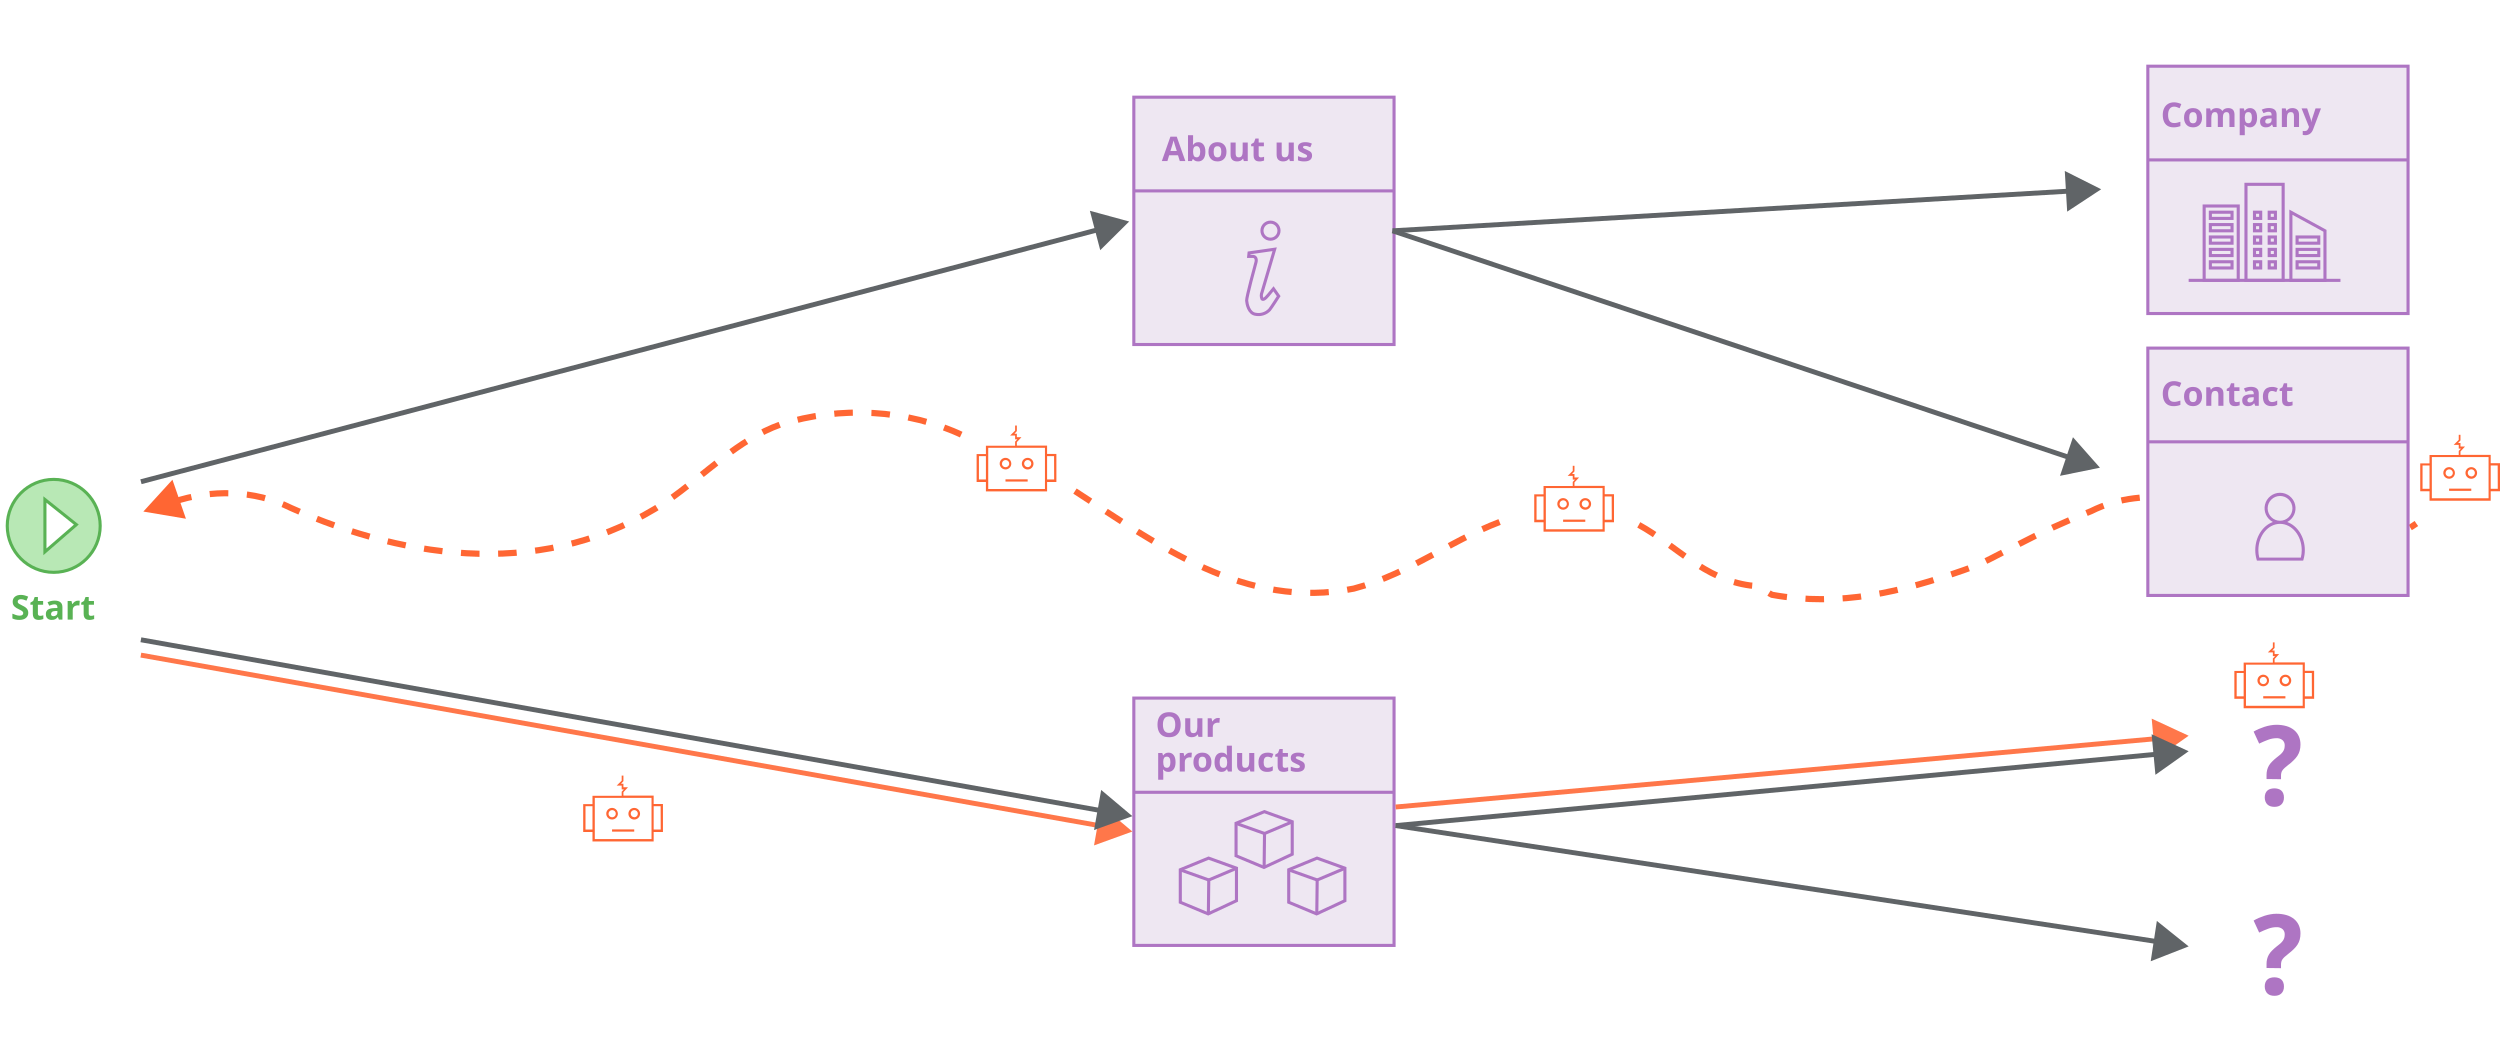
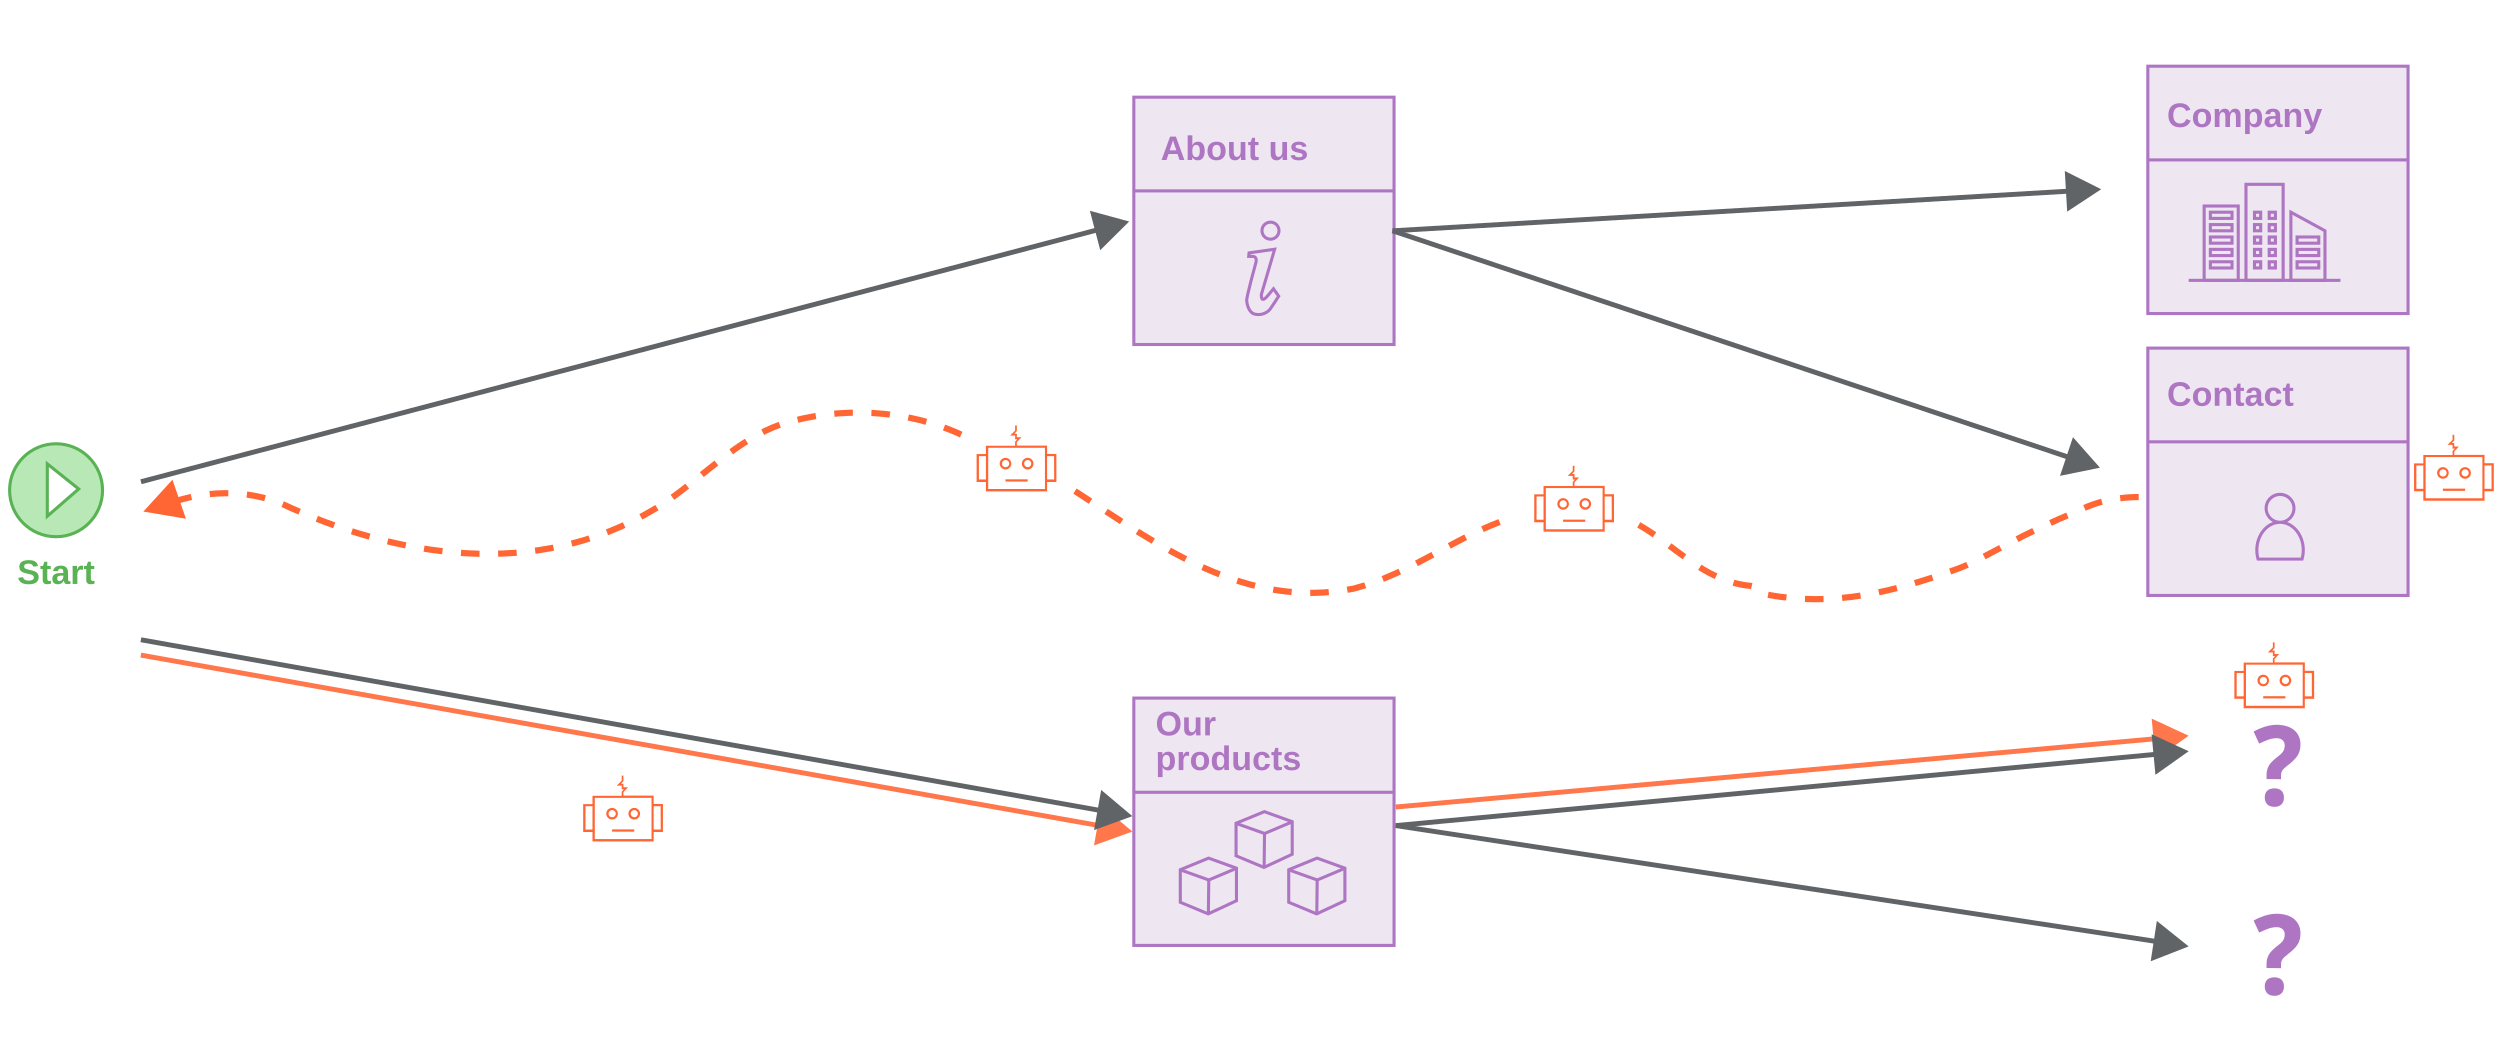
<svg xmlns="http://www.w3.org/2000/svg" width="807" height="340" viewBox="0 0 807 340">
-   <g>
-     <path d="M731.64,251.47v-1.3a6.26,6.26,0,0,1,.19-1.62,5.4,5.4,0,0,1,.56-1.39,6.26,6.26,0,0,1,1-1.28,14.74,14.74,0,0,1,1.44-1.3c.5-.38.91-.73,1.25-1a5.66,5.66,0,0,0,.83-.91,3.28,3.28,0,0,0,.46-.94,4.34,4.34,0,0,0,.14-1.14,2.19,2.19,0,0,0-.68-1.65,2.86,2.86,0,0,0-2.07-.65,7.72,7.72,0,0,0-2.61.51,29.9,29.9,0,0,0-2.89,1.24l-1.79-3.88c.5-.29,1-.57,1.64-.84s1.21-.49,1.85-.7a14.46,14.46,0,0,1,1.94-.48,10.75,10.75,0,0,1,1.93-.18,11.55,11.55,0,0,1,3.24.43,7,7,0,0,1,2.44,1.26,5.58,5.58,0,0,1,1.54,2,6.4,6.4,0,0,1,.54,2.69,7.44,7.44,0,0,1-.25,2,5.92,5.92,0,0,1-.73,1.62,8,8,0,0,1-1.21,1.44c-.49.46-1,1-1.7,1.47-.49.38-.89.72-1.2,1a4.71,4.71,0,0,0-.73.81,2.28,2.28,0,0,0-.36.8,4,4,0,0,0-.1,1v1.05Zm-.58,6a3.62,3.62,0,0,1,.24-1.4,2.34,2.34,0,0,1,.66-.92,2.46,2.46,0,0,1,1-.51,4.39,4.39,0,0,1,1.22-.16,4.08,4.08,0,0,1,1.17.16,2.49,2.49,0,0,1,1,.51,2.34,2.34,0,0,1,.66.92,3.44,3.44,0,0,1,.25,1.4,3.29,3.29,0,0,1-.25,1.35,2.53,2.53,0,0,1-1.64,1.47,4.08,4.08,0,0,1-1.17.16,4.39,4.39,0,0,1-1.22-.16,2.52,2.52,0,0,1-1.65-1.47A3.46,3.46,0,0,1,731.06,257.49Z" fill="#ae75c3" />
-     <path d="M731.64,312.47v-1.3a6.26,6.26,0,0,1,.19-1.62,5.4,5.4,0,0,1,.56-1.39,6.26,6.26,0,0,1,1-1.28,14.74,14.74,0,0,1,1.44-1.3c.5-.38.91-.73,1.25-1a5.66,5.66,0,0,0,.83-.91,3.28,3.28,0,0,0,.46-.94,4.34,4.34,0,0,0,.14-1.14,2.19,2.19,0,0,0-.68-1.65,2.86,2.86,0,0,0-2.07-.65,7.72,7.72,0,0,0-2.61.51,29.9,29.9,0,0,0-2.89,1.24l-1.79-3.88c.5-.29,1-.57,1.64-.84s1.21-.49,1.85-.7a14.46,14.46,0,0,1,1.94-.48,10.75,10.75,0,0,1,1.93-.18,11.55,11.55,0,0,1,3.24.43,7,7,0,0,1,2.44,1.26,5.58,5.58,0,0,1,1.54,2,6.4,6.4,0,0,1,.54,2.69,7.44,7.44,0,0,1-.25,2,5.92,5.92,0,0,1-.73,1.62,8,8,0,0,1-1.21,1.44c-.49.46-1,.95-1.7,1.47-.49.38-.89.72-1.2,1a4.71,4.71,0,0,0-.73.81,2.28,2.28,0,0,0-.36.8,4,4,0,0,0-.1,1v1.05Zm-.58,6a3.62,3.62,0,0,1,.24-1.4,2.34,2.34,0,0,1,.66-.92,2.46,2.46,0,0,1,1-.51,4.39,4.39,0,0,1,1.22-.16,4.08,4.08,0,0,1,1.17.16,2.49,2.49,0,0,1,1,.51,2.34,2.34,0,0,1,.66.92,3.44,3.44,0,0,1,.25,1.4,3.29,3.29,0,0,1-.25,1.35,2.53,2.53,0,0,1-1.64,1.47,4.08,4.08,0,0,1-1.17.16,4.39,4.39,0,0,1-1.22-.16,2.52,2.52,0,0,1-1.65-1.47A3.46,3.46,0,0,1,731.06,318.49Z" fill="#ae75c3" />
-     <rect x="366" y="31.37" width="84" height="79.84" fill="#eee7f2" stroke="#ae75c3" stroke-miterlimit="10" />
-     <line x1="366" y1="61.62" x2="450" y2="61.62" fill="none" stroke="#ae75c3" stroke-miterlimit="10" />
-     <g>
-       <circle cx="410.11" cy="74.46" r="2.75" fill="#eee7f2" stroke="#ae75c3" stroke-miterlimit="10" />
-       <path d="M403.2,81.64l8.26-1.19s-3.83,13-4.09,13.91a2.7,2.7,0,0,0,0,2.12c.29.33.89.18,2-1.19s1.71-2.08,1.71-2.08l1.68,2.39s-2.31,3.62-2.94,4.4a4.9,4.9,0,0,1-4.4,1.47c-2.34-.23-2.92-3.39-3-4.44s2.71-11.32,3-12.33-.07-2-1.12-1.94l-1.22,0Z" fill="#eee7f2" stroke="#ae75c3" stroke-miterlimit="10" />
-     </g>
-     <rect x="693.32" y="21.37" width="84" height="79.84" fill="#eee7f2" stroke="#ae75c3" stroke-miterlimit="10" />
-     <line x1="693.32" y1="51.62" x2="777.32" y2="51.62" fill="none" stroke="#ae75c3" stroke-miterlimit="10" />
-     <g>
-       <line x1="706.5" y1="90.5" x2="755.5" y2="90.5" fill="none" stroke="#ae75c3" stroke-miterlimit="10" />
-       <rect x="711.5" y="66.5" width="11" height="24" fill="none" stroke="#ae75c3" stroke-miterlimit="10" />
-       <rect x="725" y="59.5" width="12" height="31" fill="none" stroke="#ae75c3" stroke-miterlimit="10" />
-       <polygon points="750.5 90.5 739.5 90.5 739.5 68.5 750.5 74.5 750.5 90.5" fill="none" stroke="#ae75c3" stroke-miterlimit="10" />
-       <rect x="713.5" y="72.5" width="7" height="2" fill="none" stroke="#ae75c3" stroke-miterlimit="10" />
-       <rect x="713.5" y="68.5" width="7" height="2" fill="none" stroke="#ae75c3" stroke-miterlimit="10" />
-       <rect x="713.5" y="80.5" width="7" height="2" fill="none" stroke="#ae75c3" stroke-miterlimit="10" />
-       <rect x="713.5" y="76.5" width="7" height="2" fill="none" stroke="#ae75c3" stroke-miterlimit="10" />
-       <rect x="713.5" y="84.5" width="7" height="2" fill="none" stroke="#ae75c3" stroke-miterlimit="10" />
-       <rect x="727.75" y="72.5" width="2" height="2" fill="none" stroke="#ae75c3" stroke-miterlimit="10" />
-       <rect x="727.75" y="68.5" width="2" height="2" fill="none" stroke="#ae75c3" stroke-miterlimit="10" />
-       <rect x="727.75" y="80.5" width="2" height="2" fill="none" stroke="#ae75c3" stroke-miterlimit="10" />
-       <rect x="727.75" y="76.5" width="2" height="2" fill="none" stroke="#ae75c3" stroke-miterlimit="10" />
-       <rect x="727.75" y="84.5" width="2" height="2" fill="none" stroke="#ae75c3" stroke-miterlimit="10" />
-       <rect x="732.5" y="72.5" width="2" height="2" fill="none" stroke="#ae75c3" stroke-miterlimit="10" />
-       <rect x="732.5" y="68.5" width="2" height="2" fill="none" stroke="#ae75c3" stroke-miterlimit="10" />
-       <rect x="732.5" y="80.5" width="2" height="2" fill="none" stroke="#ae75c3" stroke-miterlimit="10" />
-       <rect x="732.5" y="76.5" width="2" height="2" fill="none" stroke="#ae75c3" stroke-miterlimit="10" />
-       <rect x="732.5" y="84.5" width="2" height="2" fill="none" stroke="#ae75c3" stroke-miterlimit="10" />
-       <rect x="741.5" y="80.5" width="7" height="2" fill="none" stroke="#ae75c3" stroke-miterlimit="10" />
-       <rect x="741.5" y="76.5" width="7" height="2" fill="none" stroke="#ae75c3" stroke-miterlimit="10" />
-       <rect x="741.5" y="84.5" width="7" height="2" fill="none" stroke="#ae75c3" stroke-miterlimit="10" />
-     </g>
-     <g>
-       <path d="M792.45,152.67a1.88,1.88,0,1,0-1.88,1.87A1.88,1.88,0,0,0,792.45,152.67Zm-3,0a1.16,1.16,0,1,1,1.15,1.15A1.15,1.15,0,0,1,789.42,152.67Z" fill="#f63" />
-       <path d="M797.73,150.79a1.88,1.88,0,1,0,1.88,1.88A1.88,1.88,0,0,0,797.73,150.79Zm0,3a1.15,1.15,0,1,1,1.16-1.15A1.16,1.16,0,0,1,797.73,153.82Z" fill="#f63" />
-       <path d="M807,149.53h-3v-2.7h-9.76v-1.11l1.48-1.59h-1.48V143h-.78l.78-.84v-1.8h-.56V142l-1.63,1.6h1.63v1.21h.72l-.72.75v1.32h-9.43v2.7h-3v9h3v3.05H804v-3.05h3Zm-25,8.25v-7.53h2.25v7.53Zm21.28,3.06H785V147.55h18.31v13.29Zm3-3.06H804v-7.53h2.25Z" fill="#f63" />
-       <rect x="790.57" y="157.73" width="7.16" height="0.72" fill="#f63" />
-     </g>
-     <polygon points="46.27 165.13 55.66 154.85 60.02 167.45 46.27 165.13" fill="#f63" />
-     <g>
-       <path d="M732.45,219.67a1.88,1.88,0,1,0-1.88,1.87A1.88,1.88,0,0,0,732.45,219.67Zm-3,0a1.16,1.16,0,1,1,1.15,1.15A1.15,1.15,0,0,1,729.42,219.67Z" fill="#f63" />
-       <path d="M737.73,217.79a1.88,1.88,0,1,0,1.88,1.88A1.88,1.88,0,0,0,737.73,217.79Zm0,3a1.15,1.15,0,1,1,1.16-1.15A1.16,1.16,0,0,1,737.73,220.82Z" fill="#f63" />
-       <path d="M747,216.53h-3v-2.7h-9.76v-1.11l1.48-1.59h-1.48V210h-.78l.78-.84v-1.8h-.56V209l-1.63,1.6h1.63v1.21h.72l-.72.75v1.32h-9.43v2.7h-3v9h3v3.05H744v-3.05h3Zm-25,8.25v-7.53h2.25v7.53Zm21.28,3.06H725V214.55h18.31v13.29Zm3-3.06H744v-7.53h2.25Z" fill="#f63" />
-       <rect x="730.57" y="224.73" width="7.16" height="0.72" fill="#f63" />
-     </g>
-     <g>
-       <path d="M506.45,162.67a1.88,1.88,0,1,0-1.88,1.87A1.88,1.88,0,0,0,506.45,162.67Zm-3,0a1.16,1.16,0,1,1,1.15,1.15A1.15,1.15,0,0,1,503.42,162.67Z" fill="#f63" />
-       <path d="M511.73,160.79a1.88,1.88,0,1,0,1.88,1.88A1.88,1.88,0,0,0,511.73,160.79Zm0,3a1.15,1.15,0,1,1,1.16-1.15A1.16,1.16,0,0,1,511.73,163.82Z" fill="#f63" />
-       <path d="M521,159.53h-3v-2.7h-9.76v-1.11l1.48-1.59h-1.48V153h-.78l.78-.84v-1.8h-.56V152l-1.63,1.6h1.63v1.21h.72l-.72.75v1.32h-9.43v2.7h-3v9h3v3.05H518v-3.05h3Zm-25,8.25v-7.53h2.25v7.53Zm21.28,3.06H499V157.55h18.31v13.29Zm3-3.06H518v-7.53h2.25Z" fill="#f63" />
-       <rect x="504.57" y="167.73" width="7.16" height="0.72" fill="#f63" />
-     </g>
-     <path d="M529,169.43C541,176,550,187,565,189c3,0,5,2,7,3,22,4,42-1,62-8,6-2,11-5,17-8a255.71,255.71,0,0,1,24-11c18-9,39-3,57,4,15,5,34,10,48,0" fill="none" stroke="#f63" stroke-miterlimit="10" stroke-width="2" stroke-dasharray="6" />
-     <path d="M347,158.52C374,176,402,197,437,190c19-5,33-17,50.55-22.73" fill="none" stroke="#f63" stroke-miterlimit="10" stroke-width="2" stroke-dasharray="6" />
-     <path d="M56,162c12-4,26-4,38,2,38,17,83,23,121-2,13-9,23-20,37-25,19-6,41-5,59,3.63" fill="none" stroke="#f63" stroke-miterlimit="10" stroke-width="2" stroke-dasharray="6" />
-     <path d="M17.34,154.75a15,15,0,1,0,15,15A15,15,0,0,0,17.34,154.75ZM14.5,178.13V161.24l10.14,8.1Z" fill="#b8e8b5" stroke="#59b254" stroke-miterlimit="10" />
-     <rect x="693.32" y="112.37" width="84" height="79.84" fill="#eee7f2" stroke="#ae75c3" stroke-miterlimit="10" />
-     <line x1="693.32" y1="142.62" x2="777.32" y2="142.62" fill="none" stroke="#ae75c3" stroke-miterlimit="10" />
-     <path d="M738.31,168.5a5,5,0,1,0-4.62,0c-3.29,1.18-5.69,4.81-5.69,9.1a10.89,10.89,0,0,0,.43,3l.1.36h14.94l.1-.36a10.89,10.89,0,0,0,.43-3C744,173.31,741.6,169.68,738.31,168.5ZM732,164.1a4,4,0,1,1,4,4A4,4,0,0,1,732,164.1ZM742.71,180H729.29a10.3,10.3,0,0,1-.29-2.4c0-4.69,3.14-8.5,7-8.5s7,3.81,7,8.5A10.3,10.3,0,0,1,742.71,180Z" fill="#ae75c3" />
-     <g>
-       <path d="M199.45,262.67a1.88,1.88,0,1,0-1.88,1.87A1.88,1.88,0,0,0,199.45,262.67Zm-3,0a1.16,1.16,0,1,1,1.15,1.15A1.15,1.15,0,0,1,196.42,262.67Z" fill="#f63" />
-       <path d="M204.73,260.79a1.88,1.88,0,1,0,1.88,1.88A1.88,1.88,0,0,0,204.73,260.79Zm0,3a1.15,1.15,0,1,1,1.16-1.15A1.16,1.16,0,0,1,204.73,263.82Z" fill="#f63" />
-       <path d="M214,259.53h-3v-2.7h-9.76v-1.11l1.48-1.59h-1.48V253h-.78l.78-.84v-1.8h-.56V252l-1.63,1.6h1.63v1.21h.72l-.72.75v1.32h-9.43v2.7h-3v9h3v3.05H211v-3.05h3Zm-25,8.25v-7.53h2.25v7.53Zm21.28,3.06H192V257.55h18.31v13.29Zm3-3.06H211v-7.53h2.25Z" fill="#f63" />
-       <rect x="197.57" y="267.73" width="7.16" height="0.72" fill="#f63" />
-     </g>
-     <rect x="366" y="225.34" width="84" height="79.84" fill="#eee7f2" stroke="#ae75c3" stroke-miterlimit="10" />
-     <line x1="366" y1="255.75" x2="450" y2="255.75" fill="none" stroke="#ae75c3" stroke-miterlimit="10" />
-     <g>
-       <polygon points="381 280.75 390.13 277 399.13 280.25 399.13 290.75 390 295 381 291.25 381 280.75" fill="none" stroke="#ae75c3" stroke-miterlimit="10" />
-       <polyline points="399.06 280.31 390.19 284.06 390.06 295" fill="none" stroke="#ae75c3" stroke-miterlimit="10" />
-       <line x1="381.06" y1="280.81" x2="390.19" y2="284.06" fill="none" stroke="#ae75c3" stroke-miterlimit="10" />
-     </g>
-     <g>
-       <polygon points="399 265.75 408.13 262 417.13 265.25 417.13 275.75 408 280 399 276.25 399 265.75" fill="none" stroke="#ae75c3" stroke-miterlimit="10" />
-       <polyline points="417.06 265.31 408.19 269.06 408.06 280" fill="none" stroke="#ae75c3" stroke-miterlimit="10" />
-       <line x1="399.06" y1="265.81" x2="408.19" y2="269.06" fill="none" stroke="#ae75c3" stroke-miterlimit="10" />
-     </g>
-     <g>
-       <polygon points="416 280.75 425.13 277 434.13 280.25 434.13 290.75 425 295 416 291.25 416 280.75" fill="none" stroke="#ae75c3" stroke-miterlimit="10" />
-       <polyline points="434.06 280.31 425.19 284.06 425.06 295" fill="none" stroke="#ae75c3" stroke-miterlimit="10" />
-       <line x1="416.06" y1="280.81" x2="425.19" y2="284.06" fill="none" stroke="#ae75c3" stroke-miterlimit="10" />
-     </g>
-     <text transform="translate(3.5 200)" font-size="11" fill="#59b254" font-family="DroidSans-Bold, Droid Sans" font-weight="700">Start</text>
-     <text transform="translate(375.04 52)" font-size="11" fill="#ae75c3" font-family="DroidSans-Bold, Droid Sans" font-weight="700">About us</text>
-     <text transform="translate(697.5 131)" font-size="11" fill="#ae75c3" font-family="DroidSans-Bold, Droid Sans" font-weight="700">Contact</text>
-     <text transform="translate(697.5 41)" font-size="11" fill="#ae75c3" font-family="DroidSans-Bold, Droid Sans" font-weight="700">Company</text>
-     <text transform="translate(373 237.86)" font-size="11" fill="#ae75c3" font-family="DroidSans-Bold, Droid Sans" font-weight="700">Our<tspan x="0" y="11.2">products</tspan>
-     </text>
-     <polygon points="45.7 156.27 353.69 75.17 355.16 80.76 364.5 71.5 351.81 68.04 353.28 73.63 45.3 154.73 45.7 156.27" fill="#606467" />
-     <polygon points="45.33 212.25 354.16 267.2 353.15 272.9 365.52 268.42 355.45 259.95 354.44 265.64 45.61 210.69 45.33 212.25" fill="#ff774a" />
-     <polygon points="45.34 207.3 354.17 262.25 353.16 267.94 365.53 263.46 355.46 254.99 354.45 260.69 45.62 205.74 45.34 207.3" fill="#606467" />
-     <polygon points="449.55 75.29 666.94 62.55 667.28 68.32 678.26 61.09 666.51 55.19 666.85 60.96 449.45 73.71 449.55 75.29" fill="#606467" />
-     <polygon points="449.25 75.25 666.81 148.12 664.97 153.6 677.86 150.98 669.15 141.13 667.31 146.61 449.75 73.75 449.25 75.25" fill="#606467" />
-     <g>
-       <path d="M326.45,149.67a1.88,1.88,0,1,0-1.88,1.87A1.88,1.88,0,0,0,326.45,149.67Zm-3,0a1.16,1.16,0,1,1,1.15,1.15A1.15,1.15,0,0,1,323.42,149.67Z" fill="#f63" />
-       <path d="M331.73,147.79a1.88,1.88,0,1,0,1.88,1.88A1.88,1.88,0,0,0,331.73,147.79Zm0,3a1.15,1.15,0,1,1,1.16-1.15A1.16,1.16,0,0,1,331.73,150.82Z" fill="#f63" />
-       <path d="M341,146.53h-3v-2.7h-9.76v-1.11l1.48-1.59h-1.48V140h-.78l.78-.84v-1.8h-.56V139l-1.63,1.6h1.63v1.21h.72l-.72.75v1.32h-9.43v2.7h-3v9h3v3.05H338v-3.05h3Zm-25,8.25v-7.53h2.25v7.53Zm21.28,3.06H319V144.55h18.31v13.29Zm3-3.06H338v-7.53h2.25Z" fill="#f63" />
-       <rect x="324.57" y="154.73" width="7.16" height="0.72" fill="#f63" />
-     </g>
-     <polygon points="450.57 261.29 695.22 239.31 695.74 245.07 706.5 237.5 694.57 231.97 695.08 237.73 450.43 259.71 450.57 261.29" fill="#ff774a" />
-     <polygon points="450.57 267.29 695.23 244.35 695.77 250.11 706.5 242.5 694.54 237.01 695.08 242.77 450.43 265.71 450.57 267.29" fill="#606467" />
-     <polygon points="450.38 267.28 695.12 304.57 694.25 310.29 706.5 305.5 696.23 297.28 695.36 303 450.62 265.72 450.38 267.28" fill="#606467" />
-   </g>
+   <path d="M731.64,251.47v-1.3a6.26,6.26,0,0,1,.19-1.62,5.4,5.4,0,0,1,.56-1.39,6.26,6.26,0,0,1,1-1.28,14.74,14.74,0,0,1,1.44-1.3c.5-.38.91-.73,1.25-1a5.66,5.66,0,0,0,.83-.91,3.28,3.28,0,0,0,.46-.94,4.34,4.34,0,0,0,.14-1.14,2.19,2.19,0,0,0-.68-1.65,2.86,2.86,0,0,0-2.07-.65,7.72,7.72,0,0,0-2.61.51,29.9,29.9,0,0,0-2.89,1.24l-1.79-3.88c.5-.29,1-.57,1.64-.84s1.21-.49,1.85-.7a14.46,14.46,0,0,1,1.94-.48,10.75,10.75,0,0,1,1.93-.18,11.55,11.55,0,0,1,3.24.43,7,7,0,0,1,2.44,1.26,5.58,5.58,0,0,1,1.54,2,6.4,6.4,0,0,1,.54,2.69,7.44,7.44,0,0,1-.25,2,5.92,5.92,0,0,1-.73,1.62,8,8,0,0,1-1.21,1.44c-.49.46-1,1-1.7,1.47-.49.38-.89.72-1.2,1a4.71,4.71,0,0,0-.73.81,2.28,2.28,0,0,0-.36.8,4,4,0,0,0-.1,1v1.05Zm-.58,6a3.62,3.62,0,0,1,.24-1.4,2.34,2.34,0,0,1,.66-.92,2.46,2.46,0,0,1,1-.51,4.39,4.39,0,0,1,1.22-.16,4.08,4.08,0,0,1,1.17.16,2.49,2.49,0,0,1,1,.51,2.34,2.34,0,0,1,.66.92,3.44,3.44,0,0,1,.25,1.4,3.29,3.29,0,0,1-.25,1.35,2.53,2.53,0,0,1-1.64,1.47,4.08,4.08,0,0,1-1.17.16,4.39,4.39,0,0,1-1.22-.16,2.52,2.52,0,0,1-1.65-1.47A3.46,3.46,0,0,1,731.06,257.49Z" fill="#ae75c3" />
+   <path d="M731.64,312.47v-1.3a6.26,6.26,0,0,1,.19-1.62,5.4,5.4,0,0,1,.56-1.39,6.26,6.26,0,0,1,1-1.28,14.74,14.74,0,0,1,1.44-1.3c.5-.38.91-.73,1.25-1a5.66,5.66,0,0,0,.83-.91,3.28,3.28,0,0,0,.46-.94,4.34,4.34,0,0,0,.14-1.14,2.19,2.19,0,0,0-.68-1.65,2.86,2.86,0,0,0-2.07-.65,7.72,7.72,0,0,0-2.61.51,29.9,29.9,0,0,0-2.89,1.24l-1.79-3.88c.5-.29,1-.57,1.64-.84s1.21-.49,1.85-.7a14.46,14.46,0,0,1,1.94-.48,10.75,10.75,0,0,1,1.93-.18,11.55,11.55,0,0,1,3.24.43,7,7,0,0,1,2.44,1.26,5.58,5.58,0,0,1,1.54,2,6.4,6.4,0,0,1,.54,2.69,7.44,7.44,0,0,1-.25,2,5.92,5.92,0,0,1-.73,1.62,8,8,0,0,1-1.21,1.44c-.49.46-1,.95-1.7,1.47-.49.38-.89.72-1.2,1a4.71,4.71,0,0,0-.73.81,2.28,2.28,0,0,0-.36.8,4,4,0,0,0-.1,1v1.05Zm-.58,6a3.62,3.62,0,0,1,.24-1.4,2.34,2.34,0,0,1,.66-.92,2.46,2.46,0,0,1,1-.51,4.39,4.39,0,0,1,1.22-.16,4.08,4.08,0,0,1,1.17.16,2.49,2.49,0,0,1,1,.51,2.34,2.34,0,0,1,.66.92,3.44,3.44,0,0,1,.25,1.4,3.29,3.29,0,0,1-.25,1.35,2.53,2.53,0,0,1-1.64,1.47,4.08,4.08,0,0,1-1.17.16,4.39,4.39,0,0,1-1.22-.16,2.52,2.52,0,0,1-1.65-1.47A3.46,3.46,0,0,1,731.06,318.49Z" fill="#ae75c3" />
+   <rect x="366" y="31.37" width="84" height="79.84" fill="#eee7f2" stroke="#ae75c3" stroke-miterlimit="10" />
+   <line x1="366" y1="61.62" x2="450" y2="61.62" fill="none" stroke="#ae75c3" stroke-miterlimit="10" />
+   <circle cx="410.11" cy="74.46" r="2.75" fill="#eee7f2" stroke="#ae75c3" stroke-miterlimit="10" />
+   <path d="M403.2,81.64l8.26-1.19s-3.83,13-4.09,13.91a2.7,2.7,0,0,0,0,2.12c.29.33.89.18,2-1.19s1.71-2.08,1.71-2.08l1.68,2.39s-2.31,3.62-2.94,4.4a4.9,4.9,0,0,1-4.4,1.47c-2.34-.23-2.92-3.39-3-4.44s2.71-11.32,3-12.33-.07-2-1.12-1.94l-1.22,0Z" fill="#eee7f2" stroke="#ae75c3" stroke-miterlimit="10" />
+   <rect x="693.32" y="21.37" width="84" height="79.84" fill="#eee7f2" stroke="#ae75c3" stroke-miterlimit="10" />
+   <line x1="693.32" y1="51.62" x2="777.32" y2="51.62" fill="none" stroke="#ae75c3" stroke-miterlimit="10" />
+   <line x1="706.5" y1="90.5" x2="755.5" y2="90.5" fill="none" stroke="#ae75c3" stroke-miterlimit="10" />
+   <rect x="711.5" y="66.5" width="11" height="24" fill="none" stroke="#ae75c3" stroke-miterlimit="10" />
+   <rect x="725" y="59.5" width="12" height="31" fill="none" stroke="#ae75c3" stroke-miterlimit="10" />
+   <polygon points="750.5 90.5 739.5 90.5 739.5 68.5 750.5 74.5 750.5 90.5" fill="none" stroke="#ae75c3" stroke-miterlimit="10" />
+   <rect x="713.5" y="72.5" width="7" height="2" fill="none" stroke="#ae75c3" stroke-miterlimit="10" />
+   <rect x="713.5" y="68.5" width="7" height="2" fill="none" stroke="#ae75c3" stroke-miterlimit="10" />
+   <rect x="713.5" y="80.5" width="7" height="2" fill="none" stroke="#ae75c3" stroke-miterlimit="10" />
+   <rect x="713.5" y="76.5" width="7" height="2" fill="none" stroke="#ae75c3" stroke-miterlimit="10" />
+   <rect x="713.5" y="84.5" width="7" height="2" fill="none" stroke="#ae75c3" stroke-miterlimit="10" />
+   <rect x="727.75" y="72.5" width="2" height="2" fill="none" stroke="#ae75c3" stroke-miterlimit="10" />
+   <rect x="727.75" y="68.5" width="2" height="2" fill="none" stroke="#ae75c3" stroke-miterlimit="10" />
+   <rect x="727.75" y="80.5" width="2" height="2" fill="none" stroke="#ae75c3" stroke-miterlimit="10" />
+   <rect x="727.75" y="76.5" width="2" height="2" fill="none" stroke="#ae75c3" stroke-miterlimit="10" />
+   <rect x="727.75" y="84.5" width="2" height="2" fill="none" stroke="#ae75c3" stroke-miterlimit="10" />
+   <rect x="732.5" y="72.5" width="2" height="2" fill="none" stroke="#ae75c3" stroke-miterlimit="10" />
+   <rect x="732.5" y="68.5" width="2" height="2" fill="none" stroke="#ae75c3" stroke-miterlimit="10" />
+   <rect x="732.5" y="80.5" width="2" height="2" fill="none" stroke="#ae75c3" stroke-miterlimit="10" />
+   <rect x="732.5" y="76.5" width="2" height="2" fill="none" stroke="#ae75c3" stroke-miterlimit="10" />
+   <rect x="732.5" y="84.5" width="2" height="2" fill="none" stroke="#ae75c3" stroke-miterlimit="10" />
+   <rect x="741.5" y="80.5" width="7" height="2" fill="none" stroke="#ae75c3" stroke-miterlimit="10" />
+   <rect x="741.5" y="76.5" width="7" height="2" fill="none" stroke="#ae75c3" stroke-miterlimit="10" />
+   <rect x="741.5" y="84.5" width="7" height="2" fill="none" stroke="#ae75c3" stroke-miterlimit="10" />
+   <path d="M790.45,152.67a1.88,1.88,0,1,0-1.88,1.87A1.88,1.88,0,0,0,790.45,152.67Zm-3,0a1.16,1.16,0,1,1,1.15,1.15A1.15,1.15,0,0,1,787.42,152.67Z" fill="#f63" />
+   <path d="M795.73,150.79a1.88,1.88,0,1,0,1.88,1.88A1.88,1.88,0,0,0,795.73,150.79Zm0,3a1.15,1.15,0,1,1,1.16-1.15A1.16,1.16,0,0,1,795.73,153.82Z" fill="#f63" />
+   <path d="M805,149.53h-3v-2.7h-9.76v-1.11l1.48-1.59h-1.48V143h-.78l.78-.84v-1.8h-.56V142l-1.63,1.6h1.63v1.21h.72l-.72.75v1.32h-9.43v2.7h-3v9h3v3.05H802v-3.05h3Zm-25,8.25v-7.53h2.25v7.53Zm21.28,3.06H783V147.55h18.31v13.29Zm3-3.06H802v-7.53h2.25Z" fill="#f63" />
+   <rect x="788.57" y="157.73" width="7.16" height="0.72" fill="#f63" />
+   <polygon points="46.27 165.13 55.66 154.85 60.02 167.45 46.27 165.13" fill="#f63" />
+   <path d="M732.45,219.67a1.88,1.88,0,1,0-1.88,1.87A1.88,1.88,0,0,0,732.45,219.67Zm-3,0a1.16,1.16,0,1,1,1.15,1.15A1.15,1.15,0,0,1,729.42,219.67Z" fill="#f63" />
+   <path d="M737.73,217.79a1.88,1.88,0,1,0,1.88,1.88A1.88,1.88,0,0,0,737.73,217.79Zm0,3a1.15,1.15,0,1,1,1.16-1.15A1.16,1.16,0,0,1,737.73,220.82Z" fill="#f63" />
+   <path d="M747,216.53h-3v-2.7h-9.76v-1.11l1.48-1.59h-1.48V210h-.78l.78-.84v-1.8h-.56V209l-1.63,1.6h1.63v1.21h.72l-.72.75v1.32h-9.43v2.7h-3v9h3v3.05H744v-3.05h3Zm-25,8.25v-7.53h2.25v7.53Zm21.28,3.06H725V214.55h18.31v13.29Zm3-3.06H744v-7.53h2.25Z" fill="#f63" />
+   <rect x="730.57" y="224.73" width="7.16" height="0.72" fill="#f63" />
+   <path d="M506.45,162.67a1.88,1.88,0,1,0-1.88,1.87A1.88,1.88,0,0,0,506.45,162.67Zm-3,0a1.16,1.16,0,1,1,1.15,1.15A1.15,1.15,0,0,1,503.42,162.67Z" fill="#f63" />
+   <path d="M511.73,160.79a1.88,1.88,0,1,0,1.88,1.88A1.88,1.88,0,0,0,511.73,160.79Zm0,3a1.15,1.15,0,1,1,1.16-1.15A1.16,1.16,0,0,1,511.73,163.82Z" fill="#f63" />
+   <path d="M521,159.53h-3v-2.7h-9.76v-1.11l1.48-1.59h-1.48V153h-.78l.78-.84v-1.8h-.56V152l-1.63,1.6h1.63v1.21h.72l-.72.75v1.32h-9.43v2.7h-3v9h3v3.05H518v-3.05h3Zm-25,8.25v-7.53h2.25v7.53Zm21.28,3.06H499V157.55h18.31v13.29Zm3-3.06H518v-7.53h2.25Z" fill="#f63" />
+   <rect x="504.57" y="167.73" width="7.16" height="0.72" fill="#f63" />
+   <path d="M529,169.43C540.64,176,549.37,187,563.92,189c2.91,0,4.86,2,6.8,3,21.34,4,40.74-1,60.14-8,5.82-2,10.67-5,16.49-8a245.86,245.86,0,0,1,23.29-11c17.46-9,37.83-3,55.29,4,14.56,5,33,10,46.57,0" fill="none" stroke="#f63" stroke-miterlimit="10" stroke-width="2" stroke-dasharray="6" />
+   <path d="M347,158.52C374,176,402,197,437,190c19-5,33-17,50.55-22.73" fill="none" stroke="#f63" stroke-miterlimit="10" stroke-width="2" stroke-dasharray="6" />
+   <path d="M56,162c12-4,26-4,38,2,38,17,83,23,121-2,13-9,23-20,37-25,19-6,41-5,59,3.63" fill="none" stroke="#f63" stroke-miterlimit="10" stroke-width="2" stroke-dasharray="6" />
+   <rect x="693.32" y="112.37" width="84" height="79.84" fill="#eee7f2" stroke="#ae75c3" stroke-miterlimit="10" />
+   <line x1="693.32" y1="142.62" x2="777.32" y2="142.62" fill="none" stroke="#ae75c3" stroke-miterlimit="10" />
+   <path d="M738.31,168.5a5,5,0,1,0-4.62,0c-3.29,1.18-5.69,4.81-5.69,9.1a10.89,10.89,0,0,0,.43,3l.1.36h14.94l.1-.36a10.89,10.89,0,0,0,.43-3C744,173.31,741.6,169.68,738.31,168.5ZM732,164.1a4,4,0,1,1,4,4A4,4,0,0,1,732,164.1ZM742.71,180H729.29a10.3,10.3,0,0,1-.29-2.4c0-4.69,3.14-8.5,7-8.5s7,3.81,7,8.5A10.3,10.3,0,0,1,742.71,180Z" fill="#ae75c3" />
+   <path d="M199.45,262.67a1.88,1.88,0,1,0-1.88,1.87A1.88,1.88,0,0,0,199.45,262.67Zm-3,0a1.16,1.16,0,1,1,1.15,1.15A1.15,1.15,0,0,1,196.42,262.67Z" fill="#f63" />
+   <path d="M204.73,260.79a1.88,1.88,0,1,0,1.88,1.88A1.88,1.88,0,0,0,204.73,260.79Zm0,3a1.15,1.15,0,1,1,1.16-1.15A1.16,1.16,0,0,1,204.73,263.82Z" fill="#f63" />
+   <path d="M214,259.53h-3v-2.7h-9.76v-1.11l1.48-1.59h-1.48V253h-.78l.78-.84v-1.8h-.56V252l-1.63,1.6h1.63v1.21h.72l-.72.75v1.32h-9.43v2.7h-3v9h3v3.05H211v-3.05h3Zm-25,8.25v-7.53h2.25v7.53Zm21.28,3.06H192V257.55h18.31v13.29Zm3-3.06H211v-7.53h2.25Z" fill="#f63" />
+   <rect x="197.57" y="267.73" width="7.16" height="0.72" fill="#f63" />
+   <rect x="366" y="225.34" width="84" height="79.84" fill="#eee7f2" stroke="#ae75c3" stroke-miterlimit="10" />
+   <line x1="366" y1="255.75" x2="450" y2="255.75" fill="none" stroke="#ae75c3" stroke-miterlimit="10" />
+   <polygon points="381 280.75 390.13 277 399.13 280.25 399.13 290.75 390 295 381 291.25 381 280.75" fill="none" stroke="#ae75c3" stroke-miterlimit="10" />
+   <polyline points="399.06 280.31 390.19 284.06 390.06 295" fill="none" stroke="#ae75c3" stroke-miterlimit="10" />
+   <line x1="381.06" y1="280.81" x2="390.19" y2="284.06" fill="none" stroke="#ae75c3" stroke-miterlimit="10" />
+   <polygon points="399 265.75 408.13 262 417.13 265.25 417.13 275.75 408 280 399 276.25 399 265.75" fill="none" stroke="#ae75c3" stroke-miterlimit="10" />
+   <polyline points="417.06 265.31 408.19 269.06 408.06 280" fill="none" stroke="#ae75c3" stroke-miterlimit="10" />
+   <line x1="399.06" y1="265.81" x2="408.19" y2="269.06" fill="none" stroke="#ae75c3" stroke-miterlimit="10" />
+   <polygon points="416 280.75 425.13 277 434.13 280.25 434.13 290.75 425 295 416 291.25 416 280.75" fill="none" stroke="#ae75c3" stroke-miterlimit="10" />
+   <polyline points="434.06 280.31 425.19 284.06 425.06 295" fill="none" stroke="#ae75c3" stroke-miterlimit="10" />
+   <line x1="416.06" y1="280.81" x2="425.19" y2="284.06" fill="none" stroke="#ae75c3" stroke-miterlimit="10" />
+   <text transform="translate(374.67 51.65)" font-size="11" fill="#ae75c3" font-family="Arial-BoldMT, Arial" font-weight="700">About us</text>
+   <text transform="translate(699.5 131)" font-size="11" fill="#ae75c3" font-family="Arial-BoldMT, Arial" font-weight="700">Contact</text>
+   <text transform="translate(699.5 41)" font-size="11" fill="#ae75c3" font-family="Arial-BoldMT, Arial" font-weight="700">Company</text>
+   <text transform="translate(373 237.38)" font-size="11" fill="#ae75c3" font-family="Arial-BoldMT, Arial" font-weight="700">Our<tspan x="0" y="11.2">products</tspan>
+   </text>
+   <polygon points="45.7 156.27 353.69 75.17 355.16 80.76 364.5 71.5 351.81 68.04 353.28 73.63 45.3 154.73 45.7 156.27" fill="#606467" />
+   <polygon points="45.33 212.25 354.16 267.2 353.15 272.9 365.52 268.42 355.45 259.95 354.44 265.64 45.61 210.69 45.33 212.25" fill="#ff774a" />
+   <polygon points="45.34 207.3 354.17 262.25 353.16 267.94 365.53 263.46 355.46 254.99 354.45 260.69 45.62 205.74 45.34 207.3" fill="#606467" />
+   <polygon points="449.55 75.29 666.94 62.55 667.28 68.32 678.26 61.09 666.51 55.19 666.85 60.96 449.45 73.71 449.55 75.29" fill="#606467" />
+   <polygon points="449.25 75.25 666.81 148.12 664.97 153.6 677.86 150.98 669.15 141.13 667.31 146.61 449.75 73.75 449.25 75.25" fill="#606467" />
+   <path d="M326.45,149.67a1.88,1.88,0,1,0-1.88,1.87A1.88,1.88,0,0,0,326.45,149.67Zm-3,0a1.16,1.16,0,1,1,1.15,1.15A1.15,1.15,0,0,1,323.42,149.67Z" fill="#f63" />
+   <path d="M331.73,147.79a1.88,1.88,0,1,0,1.88,1.88A1.88,1.88,0,0,0,331.73,147.79Zm0,3a1.15,1.15,0,1,1,1.16-1.15A1.16,1.16,0,0,1,331.73,150.82Z" fill="#f63" />
+   <path d="M341,146.53h-3v-2.7h-9.76v-1.11l1.48-1.59h-1.48V140h-.78l.78-.84v-1.8h-.56V139l-1.63,1.6h1.63v1.21h.72l-.72.75v1.32h-9.43v2.7h-3v9h3v3.05H338v-3.05h3Zm-25,8.25v-7.53h2.25v7.53Zm21.28,3.06H319V144.55h18.31v13.29Zm3-3.06H338v-7.53h2.25Z" fill="#f63" />
+   <rect x="324.57" y="154.73" width="7.16" height="0.72" fill="#f63" />
+   <polygon points="450.57 261.29 695.22 239.31 695.74 245.07 706.5 237.5 694.57 231.97 695.08 237.73 450.43 259.71 450.57 261.29" fill="#ff774a" />
+   <polygon points="450.57 267.29 695.23 244.35 695.77 250.11 706.5 242.5 694.54 237.01 695.08 242.77 450.43 265.71 450.57 267.29" fill="#606467" />
+   <polygon points="450.38 267.28 695.12 304.57 694.25 310.29 706.5 305.5 696.23 297.28 695.36 303 450.62 265.72 450.38 267.28" fill="#606467" />
+   <path d="M18.1,143.25a15,15,0,1,0,15,15A15,15,0,0,0,18.1,143.25Zm-2.83,23.38V149.74l10.13,8.1Z" fill="#b8e8b5" stroke="#59b254" stroke-miterlimit="10" />
+   <text transform="translate(5.57 188.5)" font-size="11" fill="#59b254" font-family="Arial-BoldMT, Arial" font-weight="700">Start</text>
</svg>
